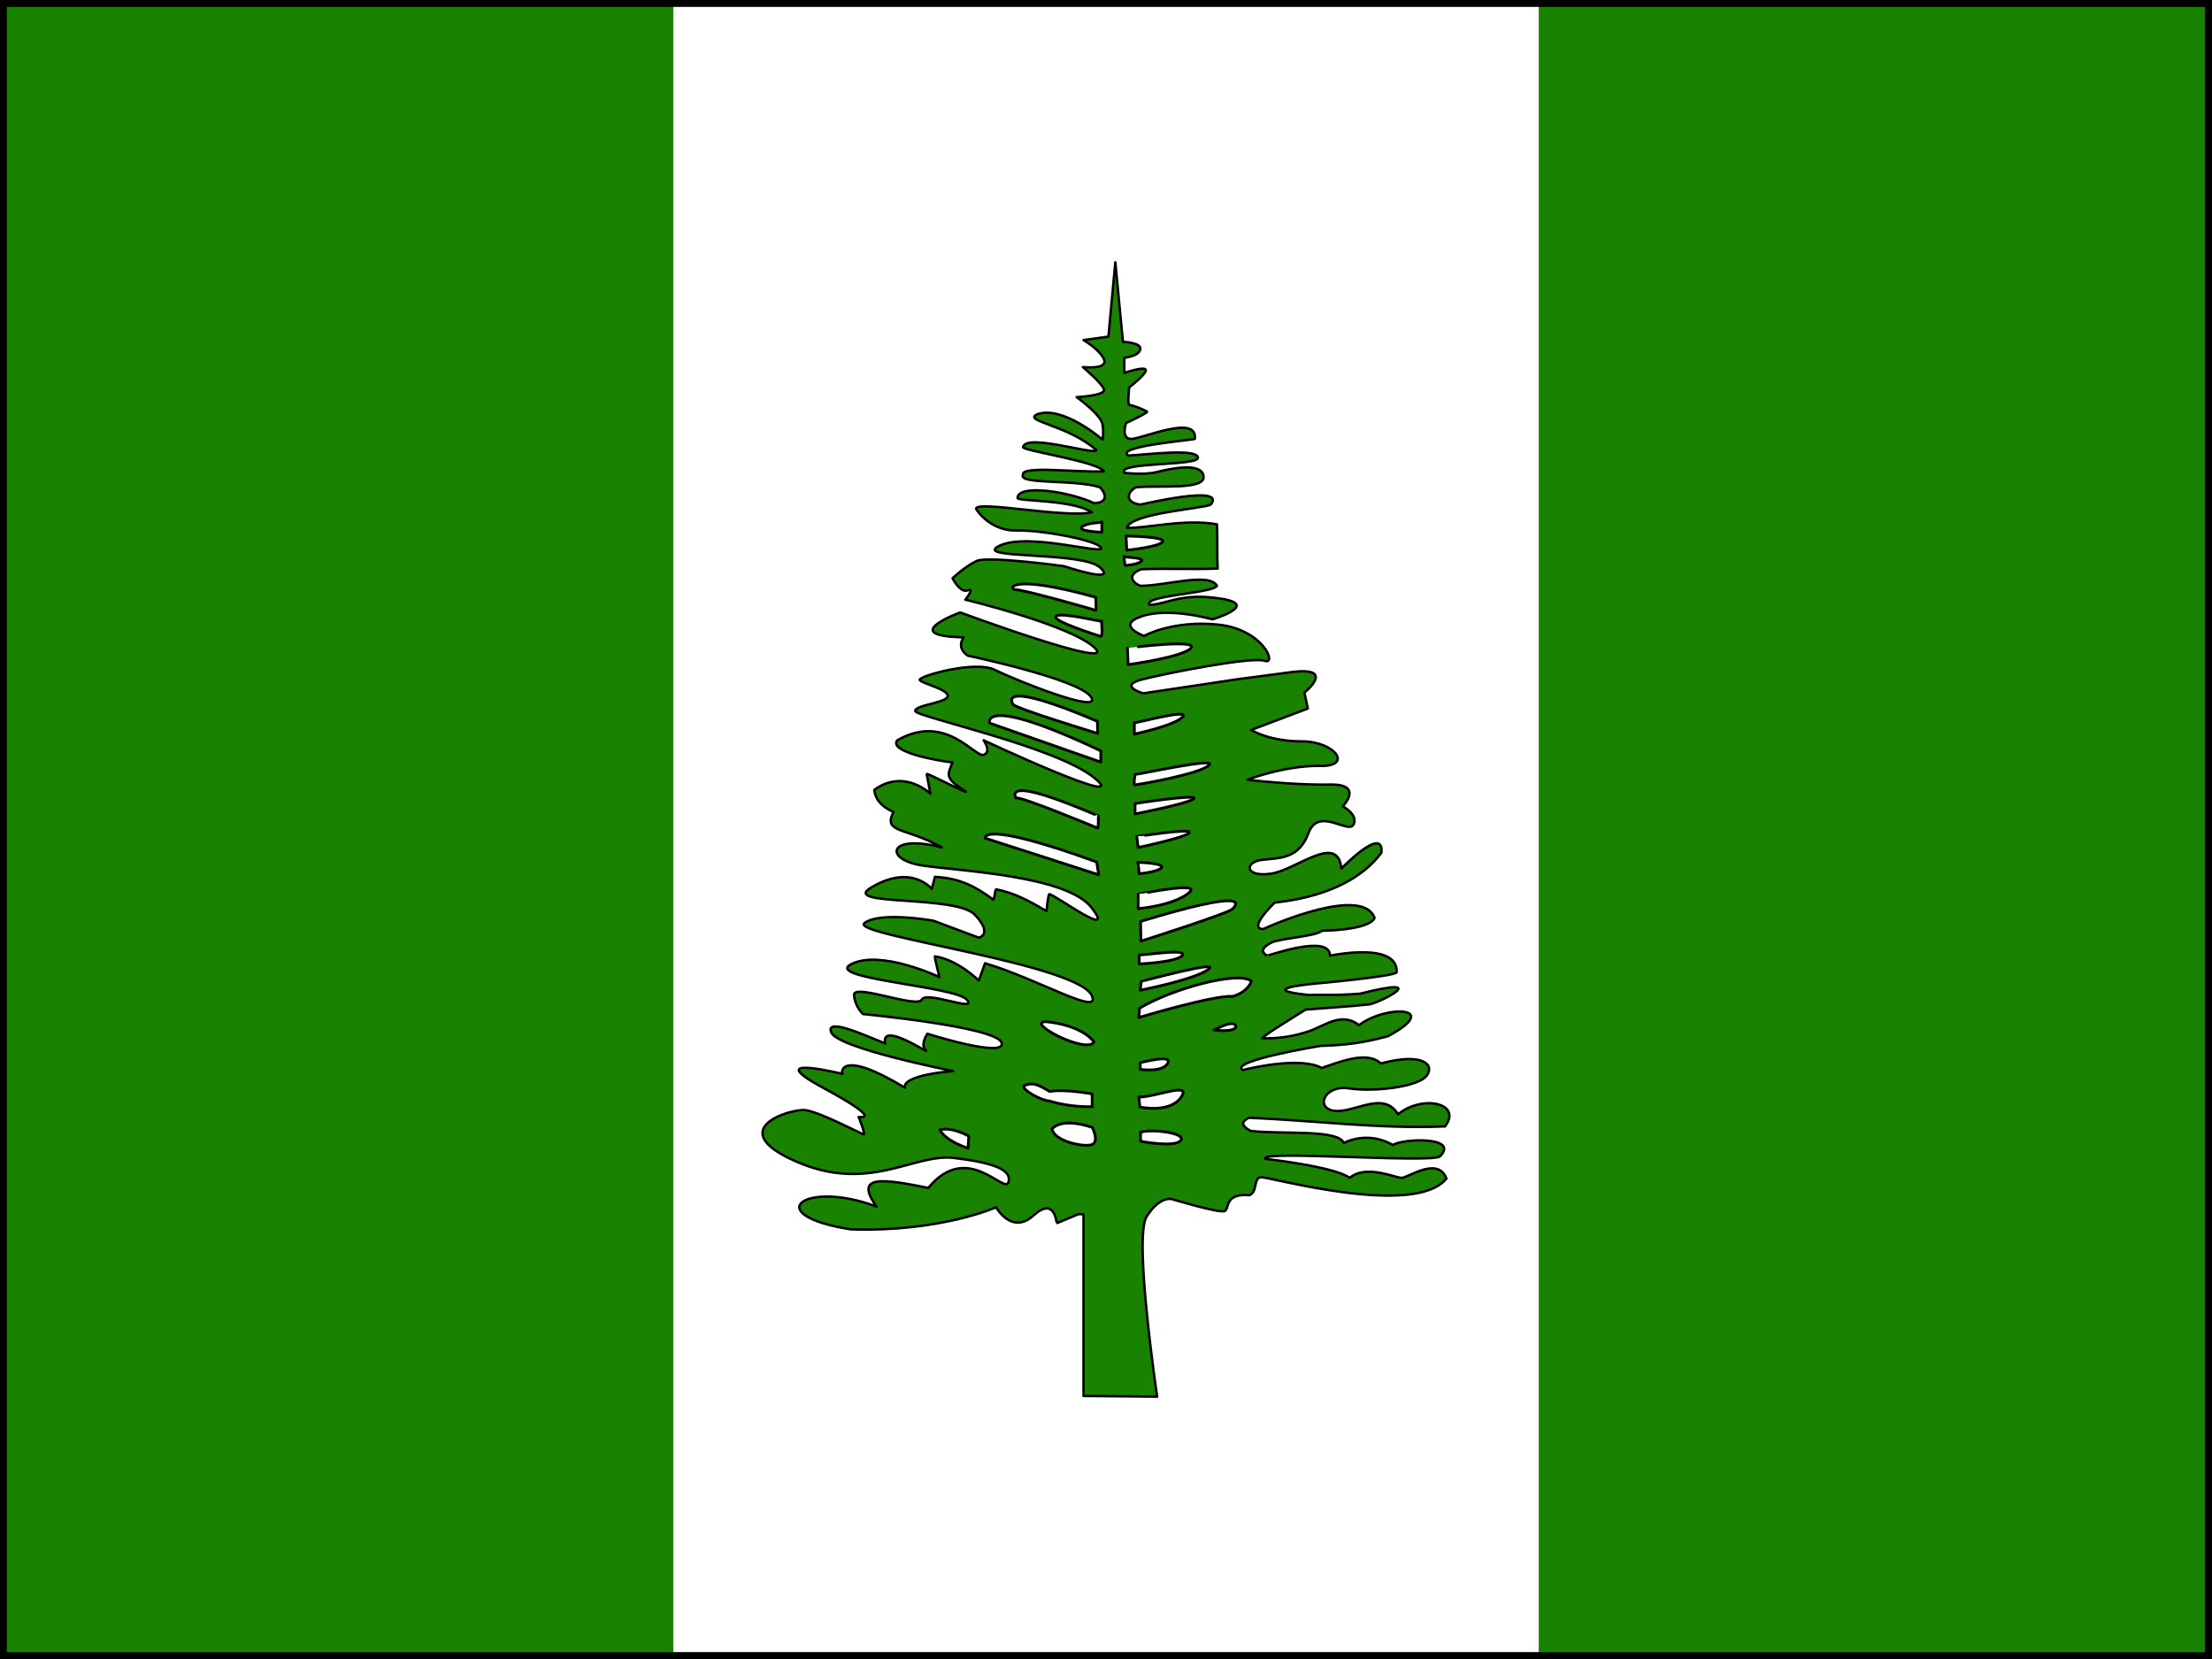
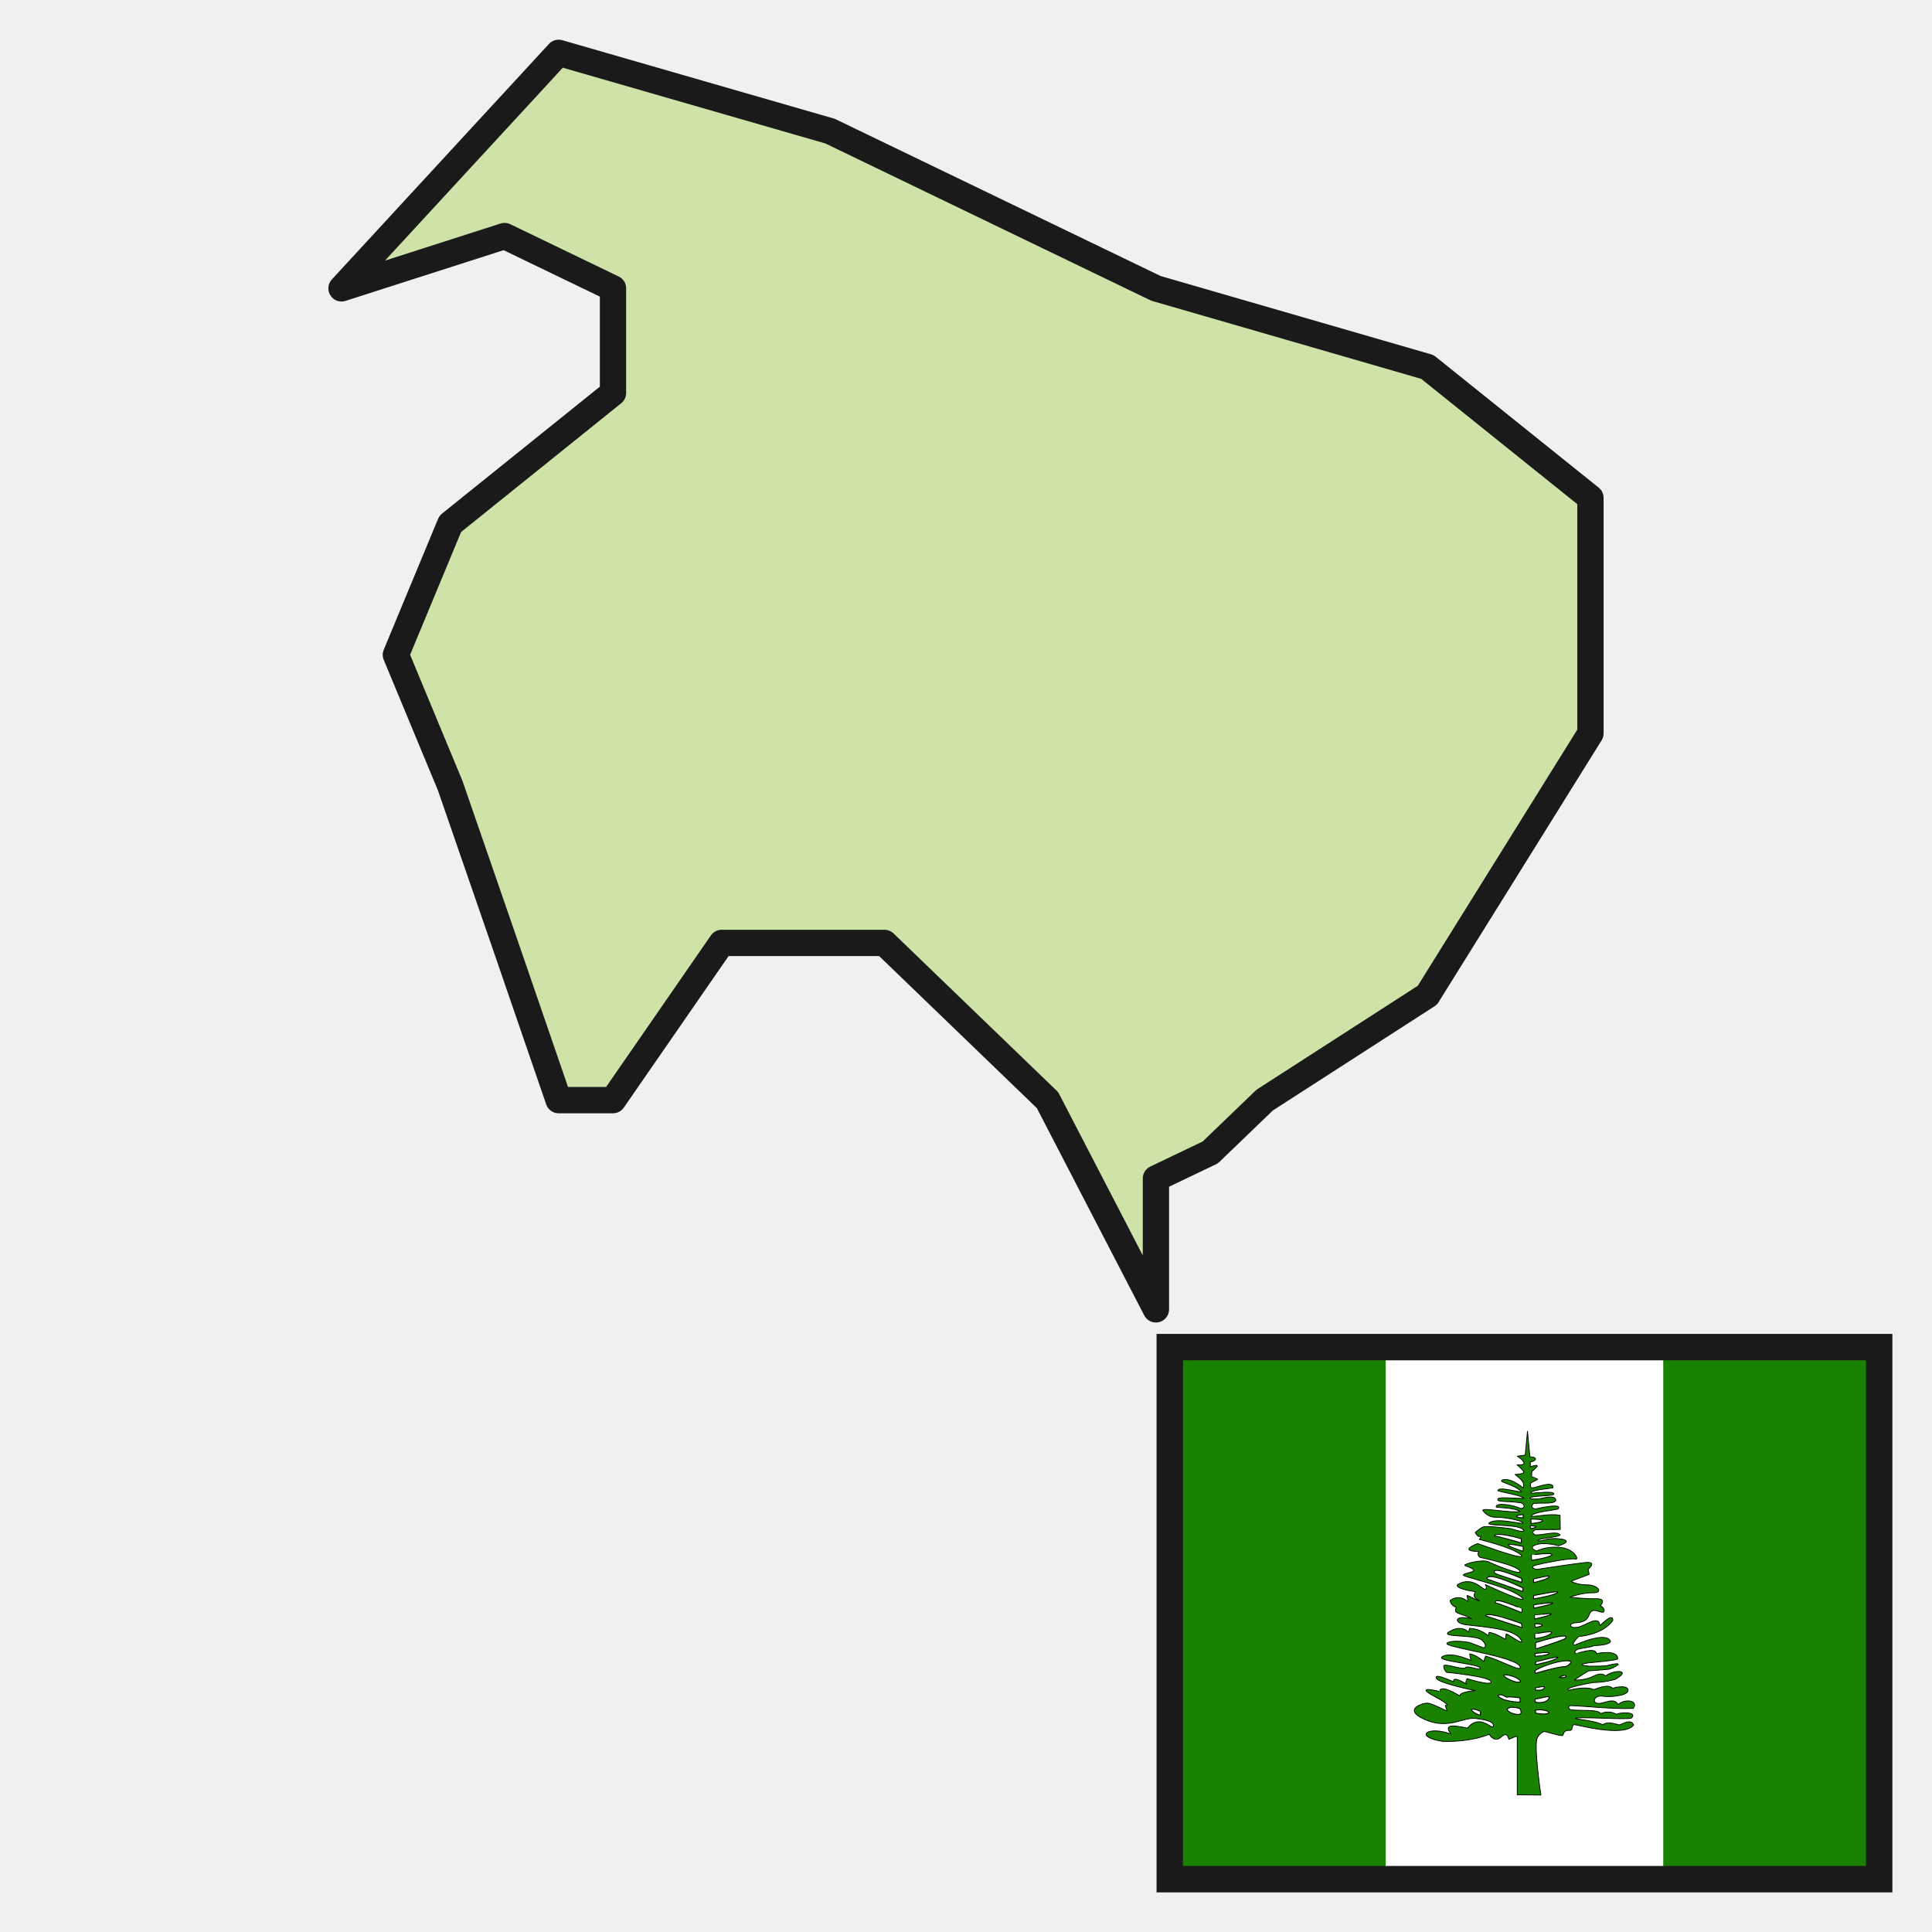
- <svg xmlns="http://www.w3.org/2000/svg" id="flag-icons-nf" viewBox="0 0 640 480" data-copyright="© 2026 Sensory App House">
-   <g fill-rule="evenodd">
-     <path fill="#fff" d="M194.8 0h250.4v480H194.8z" />
-     <path fill="#198200" d="M0 0h194.8v480H0zm445.2 0H640v480H445.2z" />
-     <path fill="#198200" stroke="#000" stroke-linecap="round" stroke-linejoin="round" stroke-width=".7" d="M313.5 351.3v52.6l21.3.2s-6.8-45.8-3.1-52c3.7-6 7.2-5.2 7.2-5.2s13.9 4.2 15.4 3.5c1.5-.6-.2-5.2 7.2-4.6 2.4-.9 1.1-5 3.3-5.2s44.5 11.8 53.7.4c-2.4-6.4-10.7-.5-12.9-.2-2 0-10.3-4-15.1 0-4.4-3.3-24.4-5.5-24.4-5.5-2.6-2.6 47.6 1.3 50.5-.7 5.9-5.9-11-5.2-13.6-3.3a15 15 0 0 0-14.2-.6c-1.7-4.1-18-2.4-27-3.5-3-1.7-2.5-2.7-.5-3.8 19 .8 37.8 3.3 56.8 2.5 5.1-6.7-6.5-9.3-13.6-3.5-4.2-7-12.7-.3-18.4-1s-3-7.6 4.2-6.5 20.1-.4 22.5-3.7-1.4-6.7-13.3-3.5c-4-4-13 0-17.1 1.3-5.6-3.1-18.5-.5-22.8.6-4.3-2.6 22.5-7 22.5-7 10.4-.2 16.3-2 19.5-2.8 15.7-8.4-.2-9.3-8.4-3.2-5.1-4-10 .3-14.6 1.8a38 38 0 0 1-13.4 2c0-.6 12.6-8.3 12.6-8.3s15.3-1.1 18.4-1.5c3-.5 18.8-8.5-2.7-3.1-7.4.6-11.8.2-14.7.4-16.5-1.7 1.6-3.3 1.6-3.3s23.4-2.1 23.7-3.3c.4-9-19.1-4.8-19.3-4.8 0-6.5-18.2.2-18.2 0-3.5-2 2-4.1 2-4.1 4.8-1.2 12-1.6 13.9-3.1 0 0 13.6-.1 15.2-3.7-3.3-9.3-28.8 1.6-32.2 3.2-4.6 0 3-7.4 3.3-7.6.2-.3 21-1.1 30.9-14.5.7-8.1-11.6 4.6-11.6 4.6-1-10.6-13.4.7-20.6 1.5-7.3 1-7.5-3.3-2.5-4 5-.6 10.8-.1 13.6-7.8 2.9-7.7 11.4.4 13-2.4 1.5-2.9-3.1-5.3-3.1-5.3s6.4-6.6-4-6.3c-10.2.2-23.6-1.4-23.6-1.4s10.7-4.1 20.8-4c10 .3 4.6-7.1-5-7.1s-14.7-3.3-14.7-3.3l16.4-6.2-1-4.6s9.6-7.7-4-5.9l-15.2 2-27.4 4.1c-.2 0-7.4-2.2-.4-4s31.8-6.7 35.5-5.4-.4-9.2-13.6-10.5S331 184 331 184s-8.5-3.1-.6-5.7c7.9-2.7 20.4.9 20.4.9s14-4.2 2.4-6-15.3 1.6-20.6 1.8c-2.1-2.7 18.2-3.3 19.5-5.5-2.2-4-14.8 0-22.2 0-3-1.3-3.3-3.5.3-4.8 7.5-.3 14.6.1 22.1-.2-.2-4 0-8.7-.2-12.8-9.6-1.7-20.8 1.3-26.1 1 1.4-4.3 22-5.5 24.3-6.7 4.8-6-20.1 0-20.4 0-4.3-.6-4-3.4-1.3-5 6.4-.7 20.6 1 19.6-3.4-.8-4-10-1.9-13.6-1-3.8.9-9.3.2-9.3.2-2.3-3.2 21.5-1.9 21.3-4.4-.3-2.8-15.1-.8-20.2-.6-3.9-2.7 19-4.5 19.3-4.8.9-7.3-15.3 0-18.4 0s-1.5-4.6-1.5-4.6 6.3-2.9 6.1-3.3a22 22 0 0 0-5.2-2c-.5 0 0-5 0-5s5.2-4 4.8-5.1-6.2.9-6.2.9v-4.4s4.2-.4 4.6-2.4c.5-2-5-2.2-5-2.2l-2.2-23-2 21.5-7.2 1s5 2.9 6 5.8c.8 2.8-6.2 2-6.2 2s5.7 4.8 6.1 6.5c.5 1.8-7.9 2.2-7.9 2.2s7 5 7.5 7.9c.4 2.8 0 4.4 0 4.4s-11.6-10.1-19-7.3c-4 2 8.8 3 17.2 10.3 0 1.7-20.5-5-21.2-.8.4 1.1 21.9 4.2 23.4 7-7.8.3-24-1.7-23.4.9-1.7 3 15.2 1.3 22.3 3.7 2.1 2.4 1.9 4.4-1.7 4.6-6.9-3.3-22.1-5.7-22.2-1.5.1 1 15.8.4 21.5 4.1-7.6 1.8-33.4-3.5-33.5-1 .7 1.3 4.8 6.5 11.8 6.3s23.3 2.8 24.4 5-21.1-4.6-29.4-.6c-8.4 4 23.9 1.5 29.1 6.3 5.3 4.9-10.5-.4-10.5-.4s-22-3-25.2-1.5c-3.3 1.5-7 5-7 5s2.2 4.4 4.4 3.5-.7 2.7-.7 2.7 30.7 7.4 37.5 14-39-10.3-39-10.3-18.5 6.8 1 7.2c-2.2 3.3 1.2 5.3 1.2 5.3s32.4 6.8 35.7 12-22.1-5-27.9-7.9c-5.7-2.8-21.9 1.8-21.7 2.9.3 1 8 2.6 8.1 4.6.3 2-9.4 2.6-9.4 4.4 0 1.7 41 10.3 52 19.5s-32.2-11-32.2-11 2.4 3.3 0 4.2c-2.5.9-11-12.3-25-4.2-2.6 3.4 12.2 6 16 6.4-1.3 3.3-2.4 4.4 2.8 7.7s-10.3-4.8-10.3-4.4l1.1 5.7c-4.8-4-10.7-5.1-16.2-1.1 0 0-.2 4 5.5 6.4-3.1 6.3 3.5 4.3 14 10.3-15.6-4.1-16.9 3.5-5.7 5.2s41.9 2.9 49.1 12.3-10.3-3.6-12.3-4c-.4.3-.8 4.9-.8 4.9-4.7-2.7-9-5.2-14.6-6.3-.5.9-.3 2.1-.8 3-5-3.7-9.5-6.2-16.9-6.6l-.9 3.5s-6.1-7.7-18.2 0c-6.7 4.9 25.5 1.8 30.7 7.5 5.3 5.7 1.1 6.6 1.1 6.6l-13.1-4.9s-15.6-2.8-20 .7 64 12 66 21.5c1.4 5-16-5.4-31.1-9.9l-1.8 5s-6-6-12.7-7c-.2 0 1.3 6 1.3 6s-16.8-8-25.4-3.8 29.8 6.4 33.3 10.3-11.6-2.6-13 0c-1.2 2.7-19.9-4.8-19.6-1.3s2.6 5.5 2.6 5.5 38.8 3.7 40.1 8.3-21.5-2.6-21.5-2.6-2.2 3.3-.4 4.8c1.7 1.6-13.2-8.7-11.8-2-4.9-1.9-17.4-7.8-15.6-3.2s35.3 11.2 35.3 11.2-14.7 1-14 4.8c-19-11.5-18.5-4.2-18-4s-24.4-6.1-5.7 4 10 8.3 10.3 8.5c.2.2 2 5 1.5 5s-12.7-6.5-16.9-7-23.9 5.5-2.8 14.8 34-2.2 45.6-1c11.6 1.4 17 3.4 16 7-1.1 3.8-11.9-12.1-23.2 1.7-13-2.6-21.7-4-15 5.4-21-7.9-34 2.4-7.4 6.6 26 .8 42-6.4 42-6.4s4.5 8.1 10.8 2.4 6.6 2.2 6.8 2.2l6.2-2.6z" />
-     <path fill="#fff" stroke="#000" stroke-linecap="round" stroke-linejoin="round" stroke-width=".8" d="M316 320.2v-3.7s-8.2-1.5-12.3-.7c-2.3-1.3-4.6-3.1-7.5-1.6-.5 1.2 5.3 4.3 7.2 4.3a41 41 0 0 0 12.7 1.7zm0 6s-8.3-3.1-11.6.4c.5 3.7 9.7 5.5 11.7 4.5 1.9-1 0-4.8-.1-5zm14 1.4v2.6s9.8 1.9 11.6-.2-8-3.5-11.7-2.4zm-.5-10.2.3 2.9s8.6 1.9 11.9-2.8-7.5 0-12.2-.1m.4-10v2s6.5 1 8-1.8c1.4-2.8-7.8 0-8-.2m-13.4-6c-1-1.3-4.5-4.8-13.8-5.8-6.5 0 11.7 9.5 13.8 5.9zm13.2-9.7-.2 2.7s22-6.6 27.1-6.1c4.6-1.3 5.6-4.5 5.4-4.5-4-2.9-22.9 2.3-32.3 7.9m.5-7.8-.3 2.6s15.5-3 19.7-6-19.2 3.5-19.4 3.4m-.6-7.6v2.6s10.3-.4 12.5-2.4c1.3-2.1-9.2-.3-12.5-.2m21.6 21.7s5.4.8 6.4-.8c-.2-2.8-6.4 1-6.4.8M330 266.6l.1 5.7s24.9-7.9 26.5-9.3c1.5-1.5 5-6-26.6 3.6m-.7-7.9v4.2s10-.8 14.6-4.5-14.6.4-14.6.3m-12-9.3.6 3.7-32.9-10.6c.1 0-1.6-5.4 32.3 6.9m.5-13.3c0 .4 0 3.6-.2 3.5 0 0-22.8-9.5-23.7-8.7-3-7 24 5.4 24 5.2zm11.1 6 .4 3.1s14-2.9 14.8-4.3-15.2 1.2-15.2 1.1zm.3 7.4c.2.7.4 3.3.4 3.3s5.6-.5 6.5-1.8c.8-1.3-6.9-1.5-6.9-1.5m-.8-17v3s15.4-3 17-4.4c1.7-1.5-17.3 1.4-17 1.4m0-8.5c0 .2-.5 3.1-.1 3.1s18.6-3 21.5-5.7c2.8-2.5-21 2.9-21.3 2.6zm-.2-14.9v3.3s11.8-2.5 14-5-14 2-14 1.7m-2-21.6.2 4.8s16-2.2 18.2-4.8c2.3-2.7-18.5 0-18.4 0m-7.4-36.5v3s-7.5-.3-5.7-1.6 5.7-1.1 5.7-1.4m7 4 .2 4.2s9.7-1 10.4-2.5-10.4-1.6-10.6-1.6zm-.6 6s.2 2.6.4 2.6 3.9-.3 4.7-1.3-4.7-1-5-1.3zm-8.2 11.8c0 .3.3 4 0 3.8s-21.2-6.1-23.2-6c-1.9 0-2.4-4.9 23.2 2.2m1.7 6.9c0 .7.5 4.6-.3 4.4-.7-.2-14.3-4.5-12.9-5.8s13.2 1.7 13.2 1.4m-1.2 29 .1 3.5s-23.7-7.2-24.5-8.4-3.1-6.8 24.4 4.9m1 8.5v3.3l-32.2-11.3s-2.6-8.4 32.1 8z" />
-     <path fill="#fff" stroke="#000" stroke-linejoin="round" stroke-width=".8" d="m280.3 328.7-.2 3.5s-6.2-1.8-8.2-5.3c3.6-1 8.5 1.9 8.4 1.8z" />
+ <svg xmlns="http://www.w3.org/2000/svg" viewBox="0 0 512 512">
+   <g transform="translate(57.75 -17.75) scale(0.7744)">
+     <path d="M 209.5 67.8 L 321.0 121.6 L 413.9 148.5 L 469.7 193.3 L 469.7 273.9 L 413.9 363.5 L 358.2 399.4 L 339.6 417.3 L 321.0 426.2 L 321.0 453.1 L 321.0 471.0 L 283.9 399.4 L 228.1 345.6 L 172.4 345.6 L 135.2 399.4 L 116.6 399.4 L 98.1 345.6 L 79.5 291.8 L 60.9 247.0 L 79.5 202.2 L 135.2 157.4 L 135.2 121.6 L 98.1 103.7 L 42.3 121.6 L 116.6 41.0 L 209.5 67.8 Z" fill="#cfe3a8" stroke="#1a1a1a" stroke-width="9" stroke-linejoin="round" fill-rule="evenodd" />
  </g>
-   <rect x="1" y="1" width="638" height="478" fill="none" stroke="#000000" stroke-width="2" />
+   <rect x="310" y="357" width="188" height="141" fill="#ffffff" />
+   <g transform="translate(310 357) scale(0.29375)">
+     <g fill-rule="evenodd">
+       <path fill="#fff" d="M194.8 0h250.4v480H194.8z" />
+       <path fill="#198200" d="M0 0h194.8v480H0zm445.2 0H640v480H445.2z" />
+       <path fill="#198200" stroke="#000" stroke-linecap="round" stroke-linejoin="round" stroke-width=".7" d="M313.5 351.3v52.6l21.3.2s-6.8-45.8-3.1-52c3.7-6 7.2-5.2 7.2-5.2s13.9 4.2 15.4 3.5c1.5-.6-.2-5.2 7.2-4.6 2.4-.9 1.1-5 3.3-5.2s44.5 11.8 53.7.4c-2.4-6.4-10.7-.5-12.9-.2-2 0-10.3-4-15.1 0-4.4-3.3-24.4-5.5-24.4-5.5-2.6-2.6 47.6 1.3 50.5-.7 5.9-5.9-11-5.2-13.6-3.3a15 15 0 0 0-14.2-.6c-1.7-4.1-18-2.4-27-3.5-3-1.7-2.5-2.7-.5-3.8 19 .8 37.8 3.3 56.8 2.5 5.1-6.7-6.5-9.3-13.6-3.5-4.2-7-12.7-.3-18.4-1s-3-7.6 4.2-6.5 20.1-.4 22.5-3.7-1.4-6.7-13.3-3.5c-4-4-13 0-17.1 1.3-5.6-3.1-18.5-.5-22.8.6-4.3-2.6 22.5-7 22.5-7 10.4-.2 16.3-2 19.5-2.8 15.7-8.4-.2-9.3-8.4-3.2-5.1-4-10 .3-14.6 1.8a38 38 0 0 1-13.4 2c0-.6 12.6-8.3 12.6-8.3s15.3-1.1 18.4-1.5c3-.5 18.8-8.5-2.7-3.1-7.4.6-11.8.2-14.7.4-16.5-1.7 1.6-3.3 1.6-3.3s23.4-2.1 23.7-3.3c.4-9-19.1-4.8-19.3-4.8 0-6.5-18.2.2-18.2 0-3.5-2 2-4.1 2-4.1 4.8-1.2 12-1.6 13.9-3.1 0 0 13.6-.1 15.2-3.7-3.3-9.3-28.8 1.6-32.2 3.2-4.6 0 3-7.4 3.3-7.6.2-.3 21-1.1 30.9-14.5.7-8.1-11.6 4.6-11.6 4.6-1-10.6-13.4.7-20.6 1.5-7.3 1-7.5-3.3-2.5-4 5-.6 10.8-.1 13.6-7.8 2.9-7.7 11.4.4 13-2.4 1.5-2.9-3.1-5.3-3.1-5.3s6.4-6.6-4-6.3c-10.2.2-23.6-1.4-23.6-1.4s10.7-4.1 20.8-4c10 .3 4.6-7.1-5-7.1s-14.7-3.3-14.7-3.3l16.4-6.2-1-4.6s9.6-7.7-4-5.9l-15.2 2-27.4 4.1c-.2 0-7.4-2.2-.4-4s31.8-6.7 35.5-5.4-.4-9.2-13.6-10.5S331 184 331 184s-8.5-3.1-.6-5.7c7.9-2.7 20.4.9 20.4.9s14-4.2 2.4-6-15.3 1.6-20.6 1.8c-2.1-2.7 18.2-3.3 19.5-5.5-2.2-4-14.8 0-22.2 0-3-1.3-3.3-3.5.3-4.8 7.5-.3 14.6.1 22.1-.2-.2-4 0-8.7-.2-12.8-9.6-1.7-20.8 1.3-26.1 1 1.4-4.3 22-5.5 24.3-6.7 4.8-6-20.1 0-20.4 0-4.3-.6-4-3.4-1.3-5 6.4-.7 20.6 1 19.6-3.4-.8-4-10-1.9-13.6-1-3.8.9-9.3.2-9.3.2-2.3-3.2 21.5-1.9 21.3-4.4-.3-2.8-15.1-.8-20.2-.6-3.9-2.7 19-4.5 19.3-4.8.9-7.3-15.3 0-18.4 0s-1.5-4.6-1.5-4.6 6.3-2.9 6.1-3.3a22 22 0 0 0-5.2-2c-.5 0 0-5 0-5s5.2-4 4.8-5.1-6.2.9-6.2.9v-4.4s4.2-.4 4.6-2.4c.5-2-5-2.2-5-2.2l-2.2-23-2 21.5-7.2 1s5 2.9 6 5.8c.8 2.8-6.2 2-6.2 2s5.7 4.8 6.1 6.5c.5 1.8-7.9 2.2-7.9 2.2s7 5 7.5 7.9c.4 2.8 0 4.4 0 4.4s-11.6-10.1-19-7.3c-4 2 8.8 3 17.2 10.3 0 1.7-20.5-5-21.2-.8.4 1.1 21.9 4.2 23.4 7-7.8.3-24-1.7-23.4.9-1.7 3 15.2 1.3 22.3 3.7 2.1 2.4 1.9 4.4-1.7 4.6-6.9-3.3-22.1-5.7-22.2-1.5.1 1 15.8.4 21.5 4.1-7.6 1.8-33.4-3.5-33.5-1 .7 1.3 4.8 6.5 11.8 6.3s23.3 2.8 24.4 5-21.1-4.6-29.4-.6c-8.4 4 23.9 1.5 29.1 6.3 5.3 4.9-10.5-.4-10.5-.4s-22-3-25.2-1.5c-3.3 1.5-7 5-7 5s2.2 4.4 4.4 3.5-.7 2.7-.7 2.7 30.7 7.4 37.5 14-39-10.3-39-10.3-18.5 6.8 1 7.2c-2.2 3.3 1.2 5.3 1.2 5.3s32.4 6.8 35.7 12-22.1-5-27.9-7.9c-5.7-2.8-21.9 1.8-21.7 2.9.3 1 8 2.6 8.1 4.6.3 2-9.4 2.6-9.4 4.4 0 1.7 41 10.3 52 19.5s-32.2-11-32.2-11 2.4 3.3 0 4.2c-2.5.9-11-12.3-25-4.2-2.6 3.4 12.2 6 16 6.4-1.3 3.3-2.4 4.4 2.8 7.7s-10.3-4.8-10.3-4.4l1.1 5.7c-4.8-4-10.7-5.1-16.2-1.1 0 0-.2 4 5.5 6.4-3.1 6.3 3.5 4.3 14 10.3-15.6-4.1-16.9 3.5-5.7 5.2s41.9 2.9 49.1 12.3-10.3-3.6-12.3-4c-.4.3-.8 4.9-.8 4.9-4.7-2.7-9-5.2-14.6-6.3-.5.9-.3 2.1-.8 3-5-3.7-9.5-6.2-16.9-6.6l-.9 3.5s-6.1-7.7-18.2 0c-6.7 4.9 25.5 1.8 30.7 7.5 5.3 5.7 1.1 6.6 1.1 6.6l-13.1-4.9s-15.6-2.8-20 .7 64 12 66 21.5c1.4 5-16-5.4-31.1-9.9l-1.8 5s-6-6-12.7-7c-.2 0 1.3 6 1.3 6s-16.8-8-25.4-3.8 29.8 6.4 33.3 10.3-11.6-2.6-13 0c-1.2 2.7-19.9-4.8-19.6-1.3s2.6 5.5 2.6 5.5 38.8 3.7 40.1 8.3-21.5-2.6-21.5-2.6-2.2 3.3-.4 4.8c1.7 1.6-13.2-8.7-11.8-2-4.9-1.9-17.4-7.8-15.6-3.2s35.3 11.2 35.3 11.2-14.7 1-14 4.8c-19-11.5-18.5-4.2-18-4s-24.4-6.1-5.7 4 10 8.3 10.3 8.5c.2.2 2 5 1.5 5s-12.7-6.5-16.9-7-23.9 5.5-2.8 14.8 34-2.2 45.6-1c11.6 1.4 17 3.4 16 7-1.1 3.8-11.9-12.1-23.2 1.7-13-2.6-21.7-4-15 5.4-21-7.9-34 2.4-7.4 6.6 26 .8 42-6.4 42-6.4s4.5 8.1 10.8 2.4 6.6 2.2 6.8 2.2l6.2-2.6z" />
+       <path fill="#fff" stroke="#000" stroke-linecap="round" stroke-linejoin="round" stroke-width=".8" d="M316 320.2v-3.7s-8.2-1.5-12.3-.7c-2.3-1.3-4.6-3.1-7.5-1.6-.5 1.2 5.3 4.3 7.2 4.3a41 41 0 0 0 12.7 1.7zm0 6s-8.3-3.1-11.6.4c.5 3.7 9.7 5.5 11.7 4.5 1.9-1 0-4.8-.1-5zm14 1.4v2.6s9.8 1.9 11.6-.2-8-3.5-11.7-2.4zm-.5-10.2.3 2.9s8.6 1.9 11.9-2.8-7.5 0-12.2-.1m.4-10v2s6.5 1 8-1.8c1.4-2.8-7.8 0-8-.2m-13.4-6c-1-1.3-4.5-4.8-13.8-5.8-6.5 0 11.7 9.5 13.8 5.9zm13.2-9.7-.2 2.7s22-6.6 27.1-6.1c4.6-1.3 5.6-4.5 5.4-4.5-4-2.9-22.9 2.3-32.3 7.9m.5-7.8-.3 2.6s15.5-3 19.7-6-19.2 3.5-19.4 3.4m-.6-7.6v2.6s10.3-.4 12.5-2.4c1.3-2.1-9.2-.3-12.5-.2m21.6 21.7s5.4.8 6.4-.8c-.2-2.8-6.4 1-6.4.8M330 266.6l.1 5.7s24.9-7.9 26.5-9.3c1.5-1.5 5-6-26.6 3.6m-.7-7.9v4.2s10-.8 14.6-4.5-14.6.4-14.6.3m-12-9.3.6 3.7-32.9-10.6c.1 0-1.6-5.4 32.3 6.9m.5-13.3c0 .4 0 3.6-.2 3.5 0 0-22.8-9.5-23.7-8.7-3-7 24 5.4 24 5.2zm11.1 6 .4 3.1s14-2.9 14.8-4.3-15.2 1.2-15.2 1.1zm.3 7.4c.2.7.4 3.3.4 3.3s5.6-.5 6.5-1.8c.8-1.3-6.9-1.5-6.9-1.5m-.8-17v3s15.4-3 17-4.4c1.7-1.5-17.3 1.4-17 1.4m0-8.5c0 .2-.5 3.1-.1 3.1s18.6-3 21.5-5.7c2.8-2.5-21 2.9-21.3 2.6zm-.2-14.9v3.3s11.8-2.5 14-5-14 2-14 1.7m-2-21.6.2 4.8s16-2.2 18.2-4.8c2.3-2.7-18.5 0-18.4 0m-7.4-36.5v3s-7.5-.3-5.7-1.6 5.7-1.1 5.7-1.4m7 4 .2 4.2s9.7-1 10.4-2.5-10.4-1.6-10.6-1.6zm-.6 6s.2 2.6.4 2.6 3.9-.3 4.7-1.3-4.7-1-5-1.3zm-8.2 11.8c0 .3.3 4 0 3.8s-21.2-6.1-23.2-6c-1.9 0-2.4-4.9 23.2 2.2m1.7 6.9c0 .7.5 4.6-.3 4.4-.7-.2-14.3-4.5-12.9-5.8s13.2 1.7 13.2 1.4m-1.2 29 .1 3.5s-23.7-7.2-24.5-8.4-3.1-6.8 24.4 4.9m1 8.5v3.3l-32.2-11.3s-2.6-8.4 32.1 8z" />
+       <path fill="#fff" stroke="#000" stroke-linejoin="round" stroke-width=".8" d="m280.3 328.7-.2 3.5s-6.2-1.8-8.2-5.3c3.6-1 8.5 1.9 8.4 1.8z" />
+     </g>
+     <rect x="1" y="1" width="638" height="478" fill="none" stroke="#000000" stroke-width="2" />
+   </g>
+   <rect x="310" y="357" width="188" height="141" fill="none" stroke="#1a1a1a" stroke-width="7" />
</svg>
